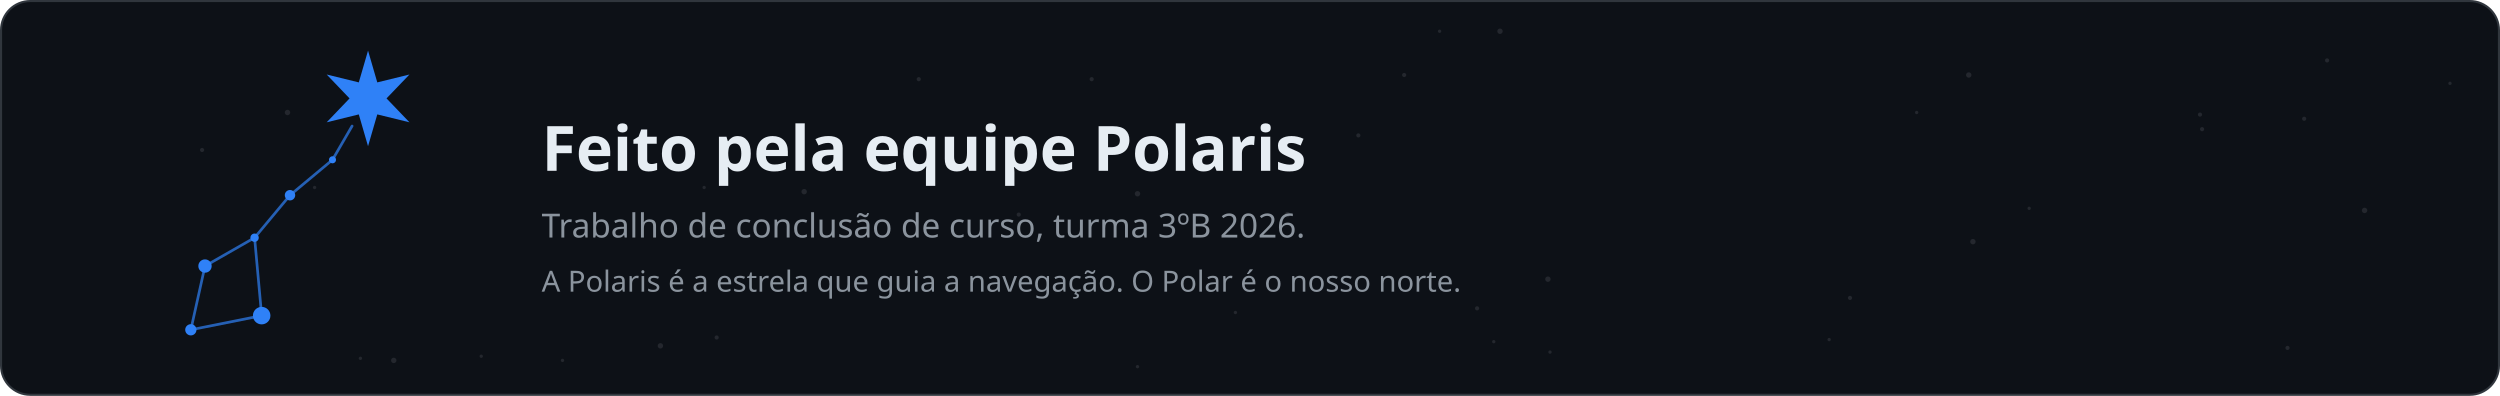
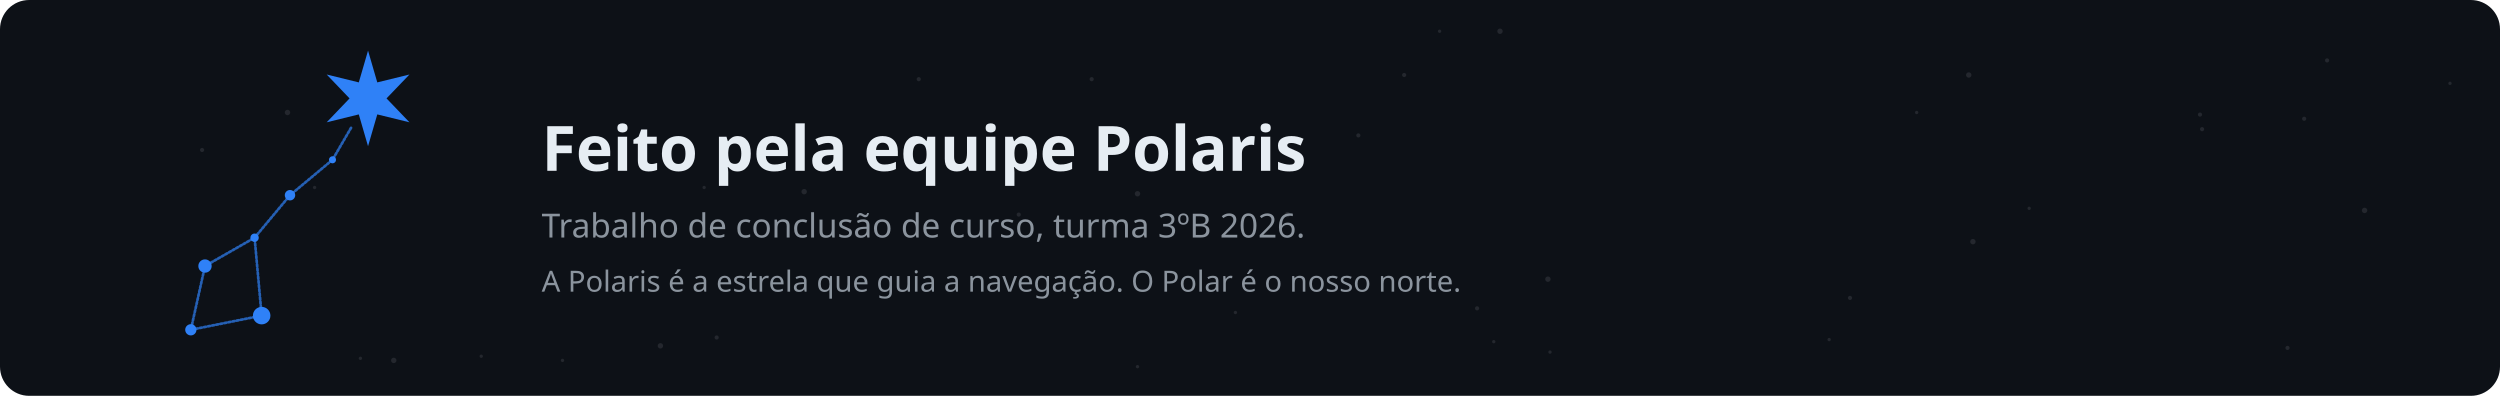
<svg xmlns="http://www.w3.org/2000/svg" width="1200" height="190" viewBox="0 0 1200 190" role="img" aria-label="Feito pela equipe Polaris, a constelação da Ursa Menor com a estrela do norte.">
-   <style>text{font-family:-apple-system,BlinkMacSystemFont,'Segoe UI','Noto Sans',Helvetica,Arial,sans-serif}.tw{opacity:.1;animation:tw 4s ease-in-out infinite}@keyframes tw{50%{opacity:.5}}.pol{transform-box:fill-box;transform-origin:center;animation:pol 5s ease-in-out infinite}@keyframes pol{50%{transform:scale(1.2) rotate(15deg)}}@media (prefers-reduced-motion:reduce){*{animation:none!important;opacity:1!important;stroke-dashoffset:0!important}}</style>
-   <rect x="0.5" y="0.5" width="1199" height="189" rx="14" fill="#0d1117" stroke="#30363d" />
+   <style>text{font-family:-apple-system,BlinkMacSystemFont,'Segoe UI','Noto Sans',Helvetica,Arial,sans-serif}.tw{opacity:.1;animation:tw 4s ease-in-out infinite}@keyframes tw{50%{opacity:.5}}.br{transform-box:fill-box;transform-origin:center;animation:br 4.2s ease-in-out infinite}@keyframes br{50%{transform:scale(1.5)}}.lin{stroke-dasharray:1;stroke-dashoffset:1;animation:desenha 2.6s .3s ease-out forwards}@keyframes desenha{to{stroke-dashoffset:0}}.pol{transform-box:fill-box;transform-origin:center;animation:pol 5s ease-in-out infinite}@keyframes pol{50%{transform:scale(1.2) rotate(15deg)}}@media (prefers-reduced-motion:reduce){*{animation:none!important;opacity:1!important;stroke-dashoffset:0!important}}</style>
+   <rect x="0" y="0" width="1200" height="190" rx="14" fill="#0d1117" />
  <circle class="tw" cx="743" cy="134" r="1.3" fill="#f0f6fc" style="animation-delay:5.7s" />
  <circle class="tw" cx="878" cy="163" r="0.8" fill="#f0f6fc" style="animation-delay:5.0s" />
  <circle class="tw" cx="920" cy="54" r="0.8" fill="#f0f6fc" style="animation-delay:5.4s" />
  <circle class="tw" cx="151" cy="90" r="0.8" fill="#f0f6fc" style="animation-delay:2.3s" />
  <circle class="tw" cx="138" cy="54" r="1.3" fill="#f0f6fc" style="animation-delay:1.3s" />
  <circle class="tw" cx="344" cy="162" r="1" fill="#f0f6fc" style="animation-delay:1.0s" />
  <circle class="tw" cx="945" cy="36" r="1.3" fill="#f0f6fc" style="animation-delay:2.7s" />
  <circle class="tw" cx="173" cy="172" r="0.8" fill="#f0f6fc" style="animation-delay:1.3s" />
  <circle class="tw" cx="270" cy="173" r="0.8" fill="#f0f6fc" style="animation-delay:1.7s" />
  <circle class="tw" cx="1135" cy="101" r="1.3" fill="#f0f6fc" style="animation-delay:3.8s" />
  <circle class="tw" cx="231" cy="171" r="0.8" fill="#f0f6fc" style="animation-delay:5.8s" />
  <circle class="tw" cx="1057" cy="62" r="1" fill="#f0f6fc" style="animation-delay:2.5s" />
  <circle class="tw" cx="1106" cy="57" r="1" fill="#f0f6fc" style="animation-delay:1.8s" />
  <circle class="tw" cx="720" cy="15" r="1.3" fill="#f0f6fc" style="animation-delay:4.2s" />
  <circle class="tw" cx="97" cy="72" r="1" fill="#f0f6fc" style="animation-delay:2.9s" />
  <circle class="tw" cx="386" cy="92" r="1.3" fill="#f0f6fc" style="animation-delay:1.1s" />
  <circle class="tw" cx="317" cy="166" r="1.3" fill="#f0f6fc" style="animation-delay:2.1s" />
  <circle class="tw" cx="489" cy="103" r="1" fill="#f0f6fc" style="animation-delay:2.2s" />
  <circle class="tw" cx="691" cy="15" r="0.8" fill="#f0f6fc" style="animation-delay:4.2s" />
  <circle class="tw" cx="744" cy="169" r="0.8" fill="#f0f6fc" style="animation-delay:4.5s" />
  <circle class="tw" cx="1098" cy="167" r="1" fill="#f0f6fc" style="animation-delay:3.1s" />
  <circle class="tw" cx="1056" cy="55" r="1" fill="#f0f6fc" style="animation-delay:0.6s" />
  <circle class="tw" cx="888" cy="143" r="1" fill="#f0f6fc" style="animation-delay:0.2s" />
  <circle class="tw" cx="1117" cy="29" r="1" fill="#f0f6fc" style="animation-delay:3.1s" />
  <circle class="tw" cx="441" cy="38" r="1" fill="#f0f6fc" style="animation-delay:5.5s" />
  <circle class="tw" cx="652" cy="65" r="1" fill="#f0f6fc" style="animation-delay:1.8s" />
  <circle class="tw" cx="947" cy="116" r="1.3" fill="#f0f6fc" style="animation-delay:4.1s" />
  <circle class="tw" cx="1176" cy="40" r="0.8" fill="#f0f6fc" style="animation-delay:0.5s" />
  <circle class="tw" cx="717" cy="164" r="0.8" fill="#f0f6fc" style="animation-delay:1.4s" />
  <circle class="tw" cx="709" cy="148" r="1" fill="#f0f6fc" style="animation-delay:3.9s" />
  <circle class="tw" cx="189" cy="173" r="1.3" fill="#f0f6fc" style="animation-delay:0.2s" />
  <circle class="tw" cx="593" cy="150" r="0.8" fill="#f0f6fc" style="animation-delay:5.9s" />
  <circle class="tw" cx="674" cy="36" r="1" fill="#f0f6fc" style="animation-delay:0.6s" />
  <circle class="tw" cx="524" cy="38" r="1" fill="#f0f6fc" style="animation-delay:1.8s" />
  <circle class="tw" cx="546" cy="176" r="0.8" fill="#f0f6fc" style="animation-delay:5.9s" />
  <circle class="tw" cx="546" cy="93" r="1.3" fill="#f0f6fc" style="animation-delay:1.9s" />
  <circle class="tw" cx="338" cy="90" r="0.8" fill="#f0f6fc" style="animation-delay:0.7s" />
  <circle class="tw" cx="974" cy="100" r="0.8" fill="#f0f6fc" style="animation-delay:3.8s" />
  <circle class="tw" cx="599" cy="69" r="0.8" fill="#f0f6fc" style="animation-delay:3.0s" />
  <circle class="tw" cx="618" cy="103" r="1.3" fill="#f0f6fc" style="animation-delay:2.2s" />
-   <path d="M169.0 60.5 L159.6 76.7 L139.2 93.7 L122.2 114.1 L98.4 127.7 L91.6 158.3 L125.6 151.5 L122.2 114.1" fill="none" stroke="#2f81f7" stroke-width="1.3" stroke-linecap="round" stroke-linejoin="round" opacity=".7" />
-   <circle cx="159.6" cy="76.7" r="1.7" fill="#2f81f7" />
-   <circle cx="139.2" cy="93.7" r="2.5" fill="#2f81f7" />
-   <circle cx="122.2" cy="114.1" r="2.0" fill="#2f81f7" />
-   <circle cx="98.4" cy="127.7" r="3.2" fill="#2f81f7" />
-   <circle cx="91.6" cy="158.3" r="2.7" fill="#2f81f7" />
-   <circle cx="125.6" cy="151.5" r="4.2" fill="#2f81f7" />
+   <path class="lin" pathLength="1" d="M169.0 60.5 L159.6 76.7 L139.2 93.7 L122.2 114.1 L98.4 127.7 L91.6 158.3 L125.6 151.5 L122.2 114.1" fill="none" stroke="#2f81f7" stroke-width="1.3" stroke-linecap="round" stroke-linejoin="round" opacity=".7" />
+   <circle class="br" cx="159.6" cy="76.7" r="1.7" fill="#2f81f7" style="animation-delay:0.0s" />
+   <circle class="br" cx="139.2" cy="93.7" r="2.5" fill="#2f81f7" style="animation-delay:0.7s" />
+   <circle class="br" cx="122.2" cy="114.1" r="2.0" fill="#2f81f7" style="animation-delay:1.4s" />
+   <circle class="br" cx="98.4" cy="127.7" r="3.2" fill="#2f81f7" style="animation-delay:2.1s" />
+   <circle class="br" cx="91.6" cy="158.3" r="2.7" fill="#2f81f7" style="animation-delay:2.8s" />
+   <circle class="br" cx="125.6" cy="151.5" r="4.2" fill="#2f81f7" style="animation-delay:3.5s" />
  <g transform="translate(71.7 15.5) scale(3.06)">
    <g class="pol">
      <path d="M34.3 2.87 L35.75 7.86 L40.8 6.62 L37.2 10.37 L40.8 14.12 L35.75 12.88 L34.3 17.87 L32.85 12.88 L27.81 14.12 L31.4 10.37 L27.81 6.62 L32.85 7.86 Z" fill="#2f81f7" />
    </g>
  </g>
  <text x="260" y="82" font-size="30" font-weight="800" fill="#e6edf3" text-anchor="start">Feito pela equipe Polaris</text>
  <text x="260" y="114" font-size="16" font-weight="400" fill="#8b949e" text-anchor="start">Trabalho de conclusão de curso, turma 3ºB 2026.</text>
  <text x="260" y="140" font-size="14" font-weight="400" fill="#8b949e" text-anchor="start">A Polaris é a estrela que guia a navegação. O Polar é o nosso norte.</text>
</svg>
